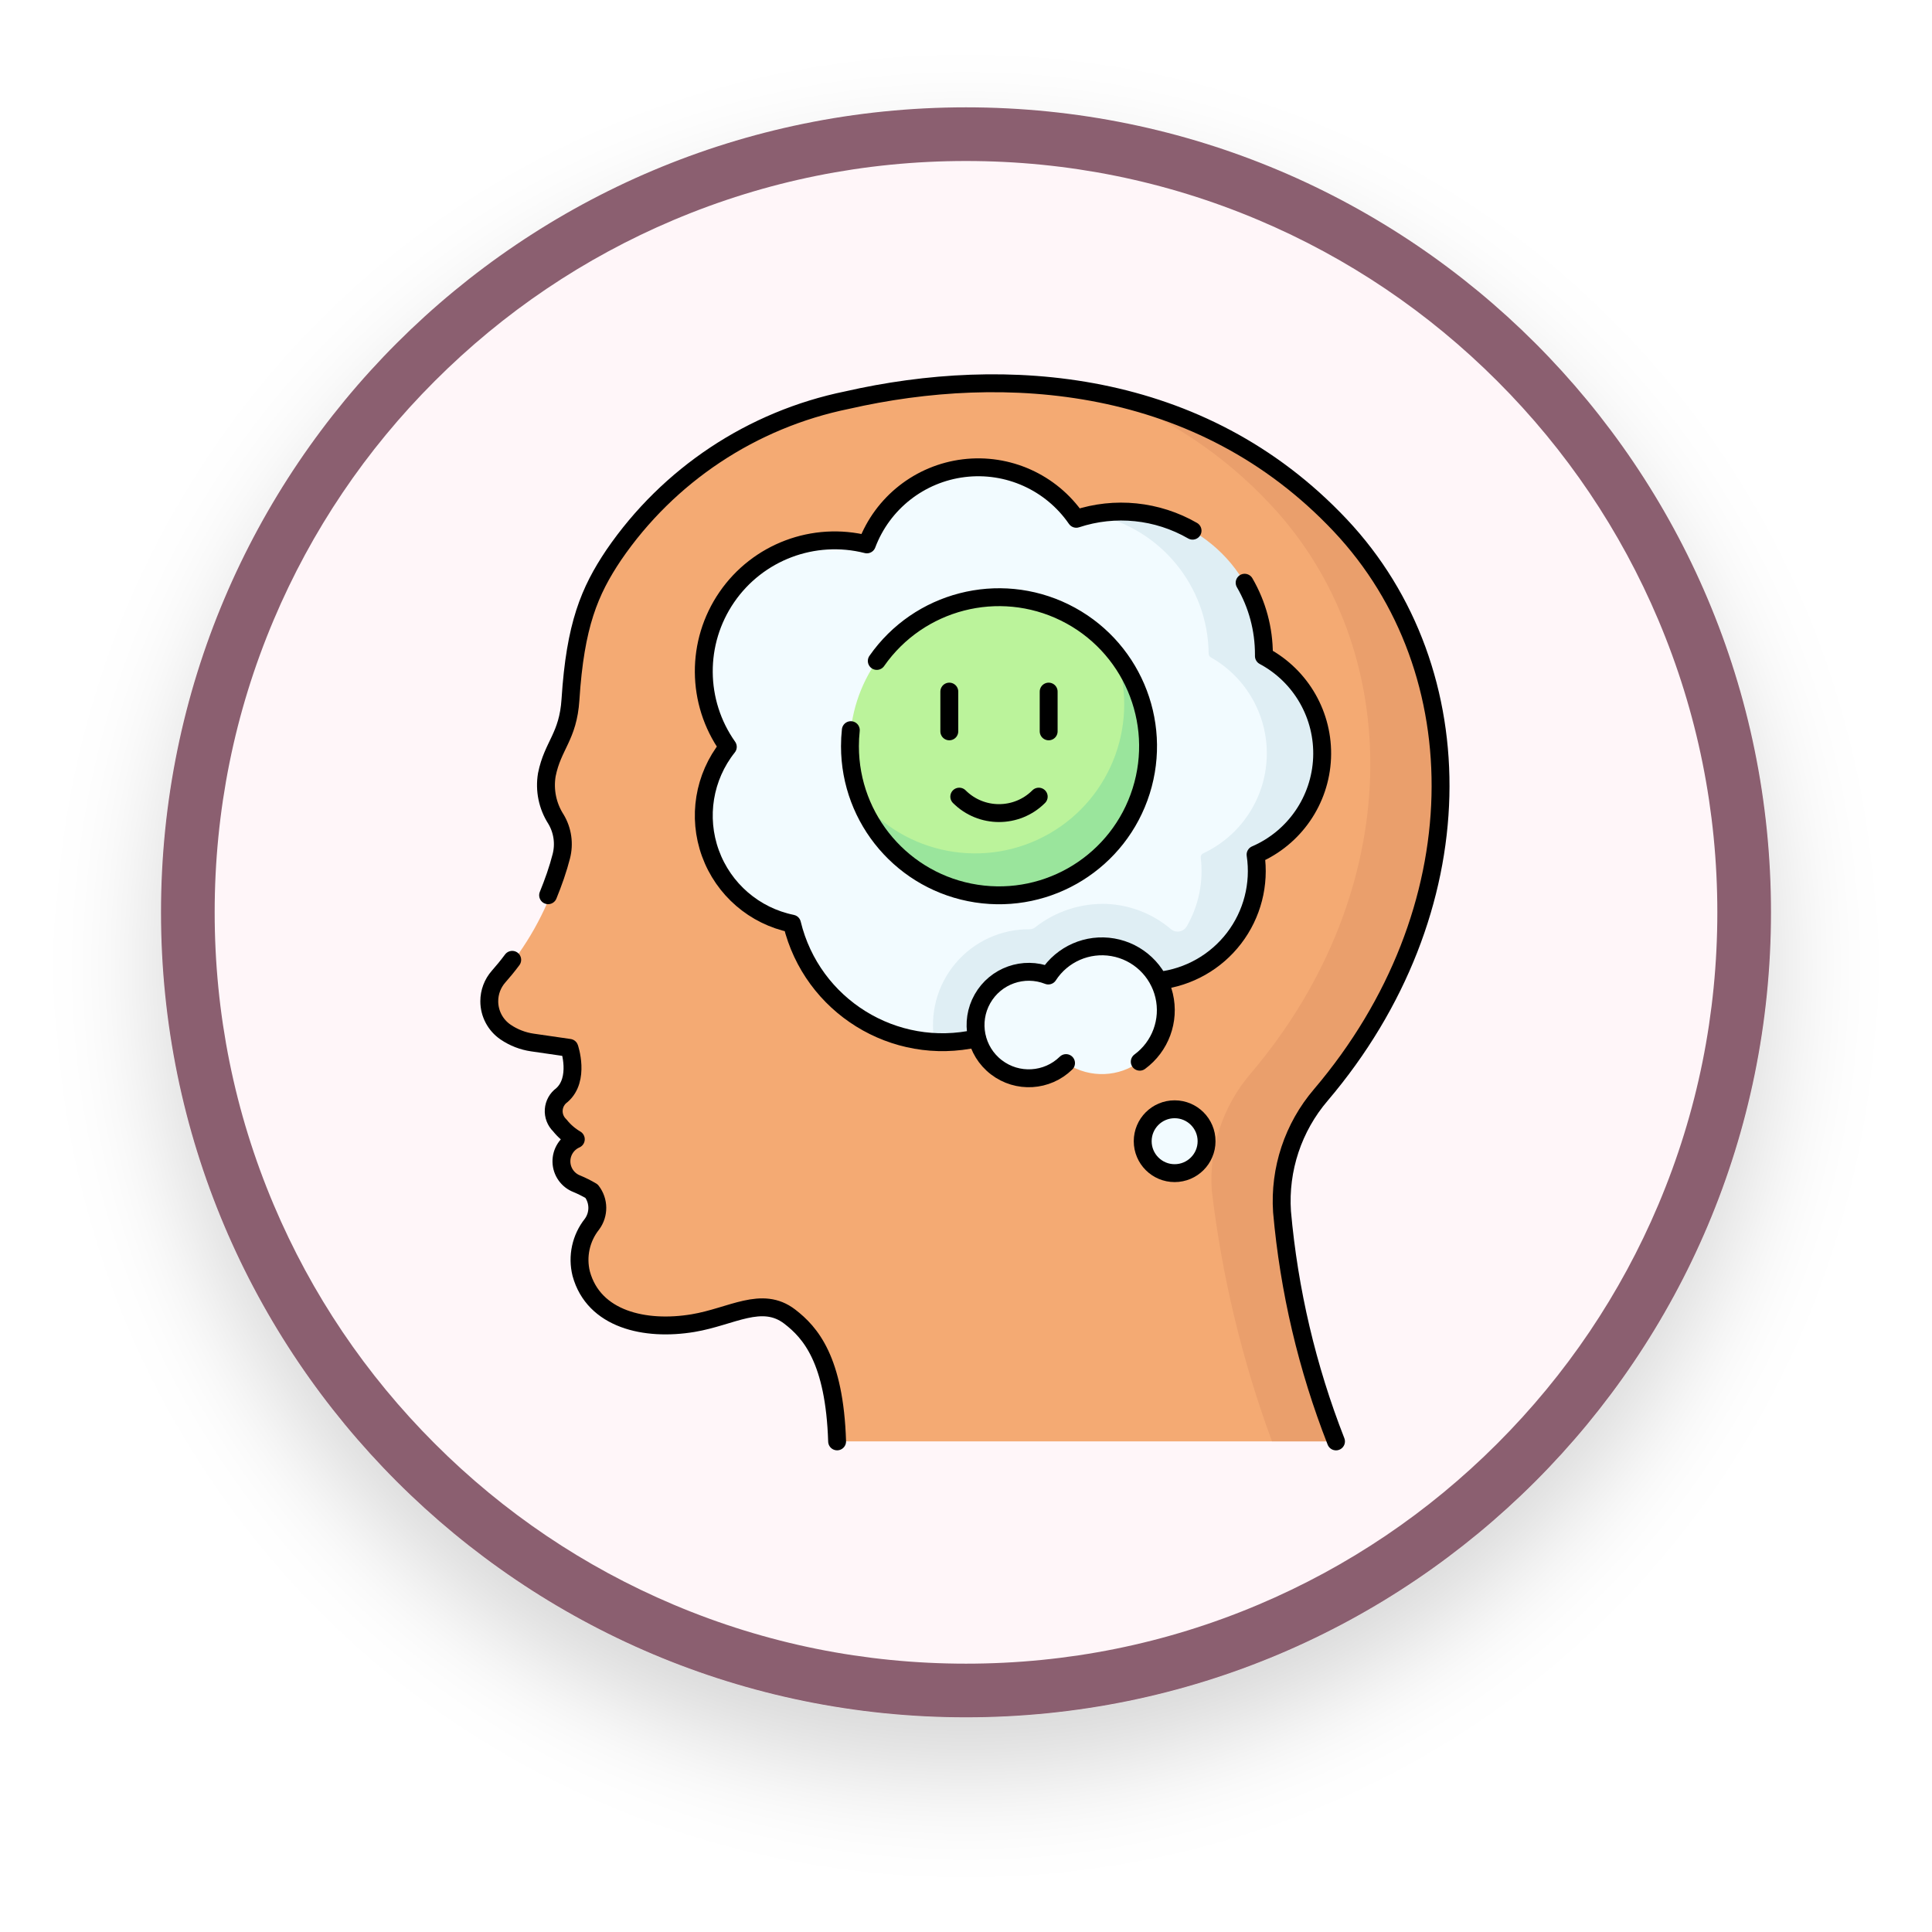
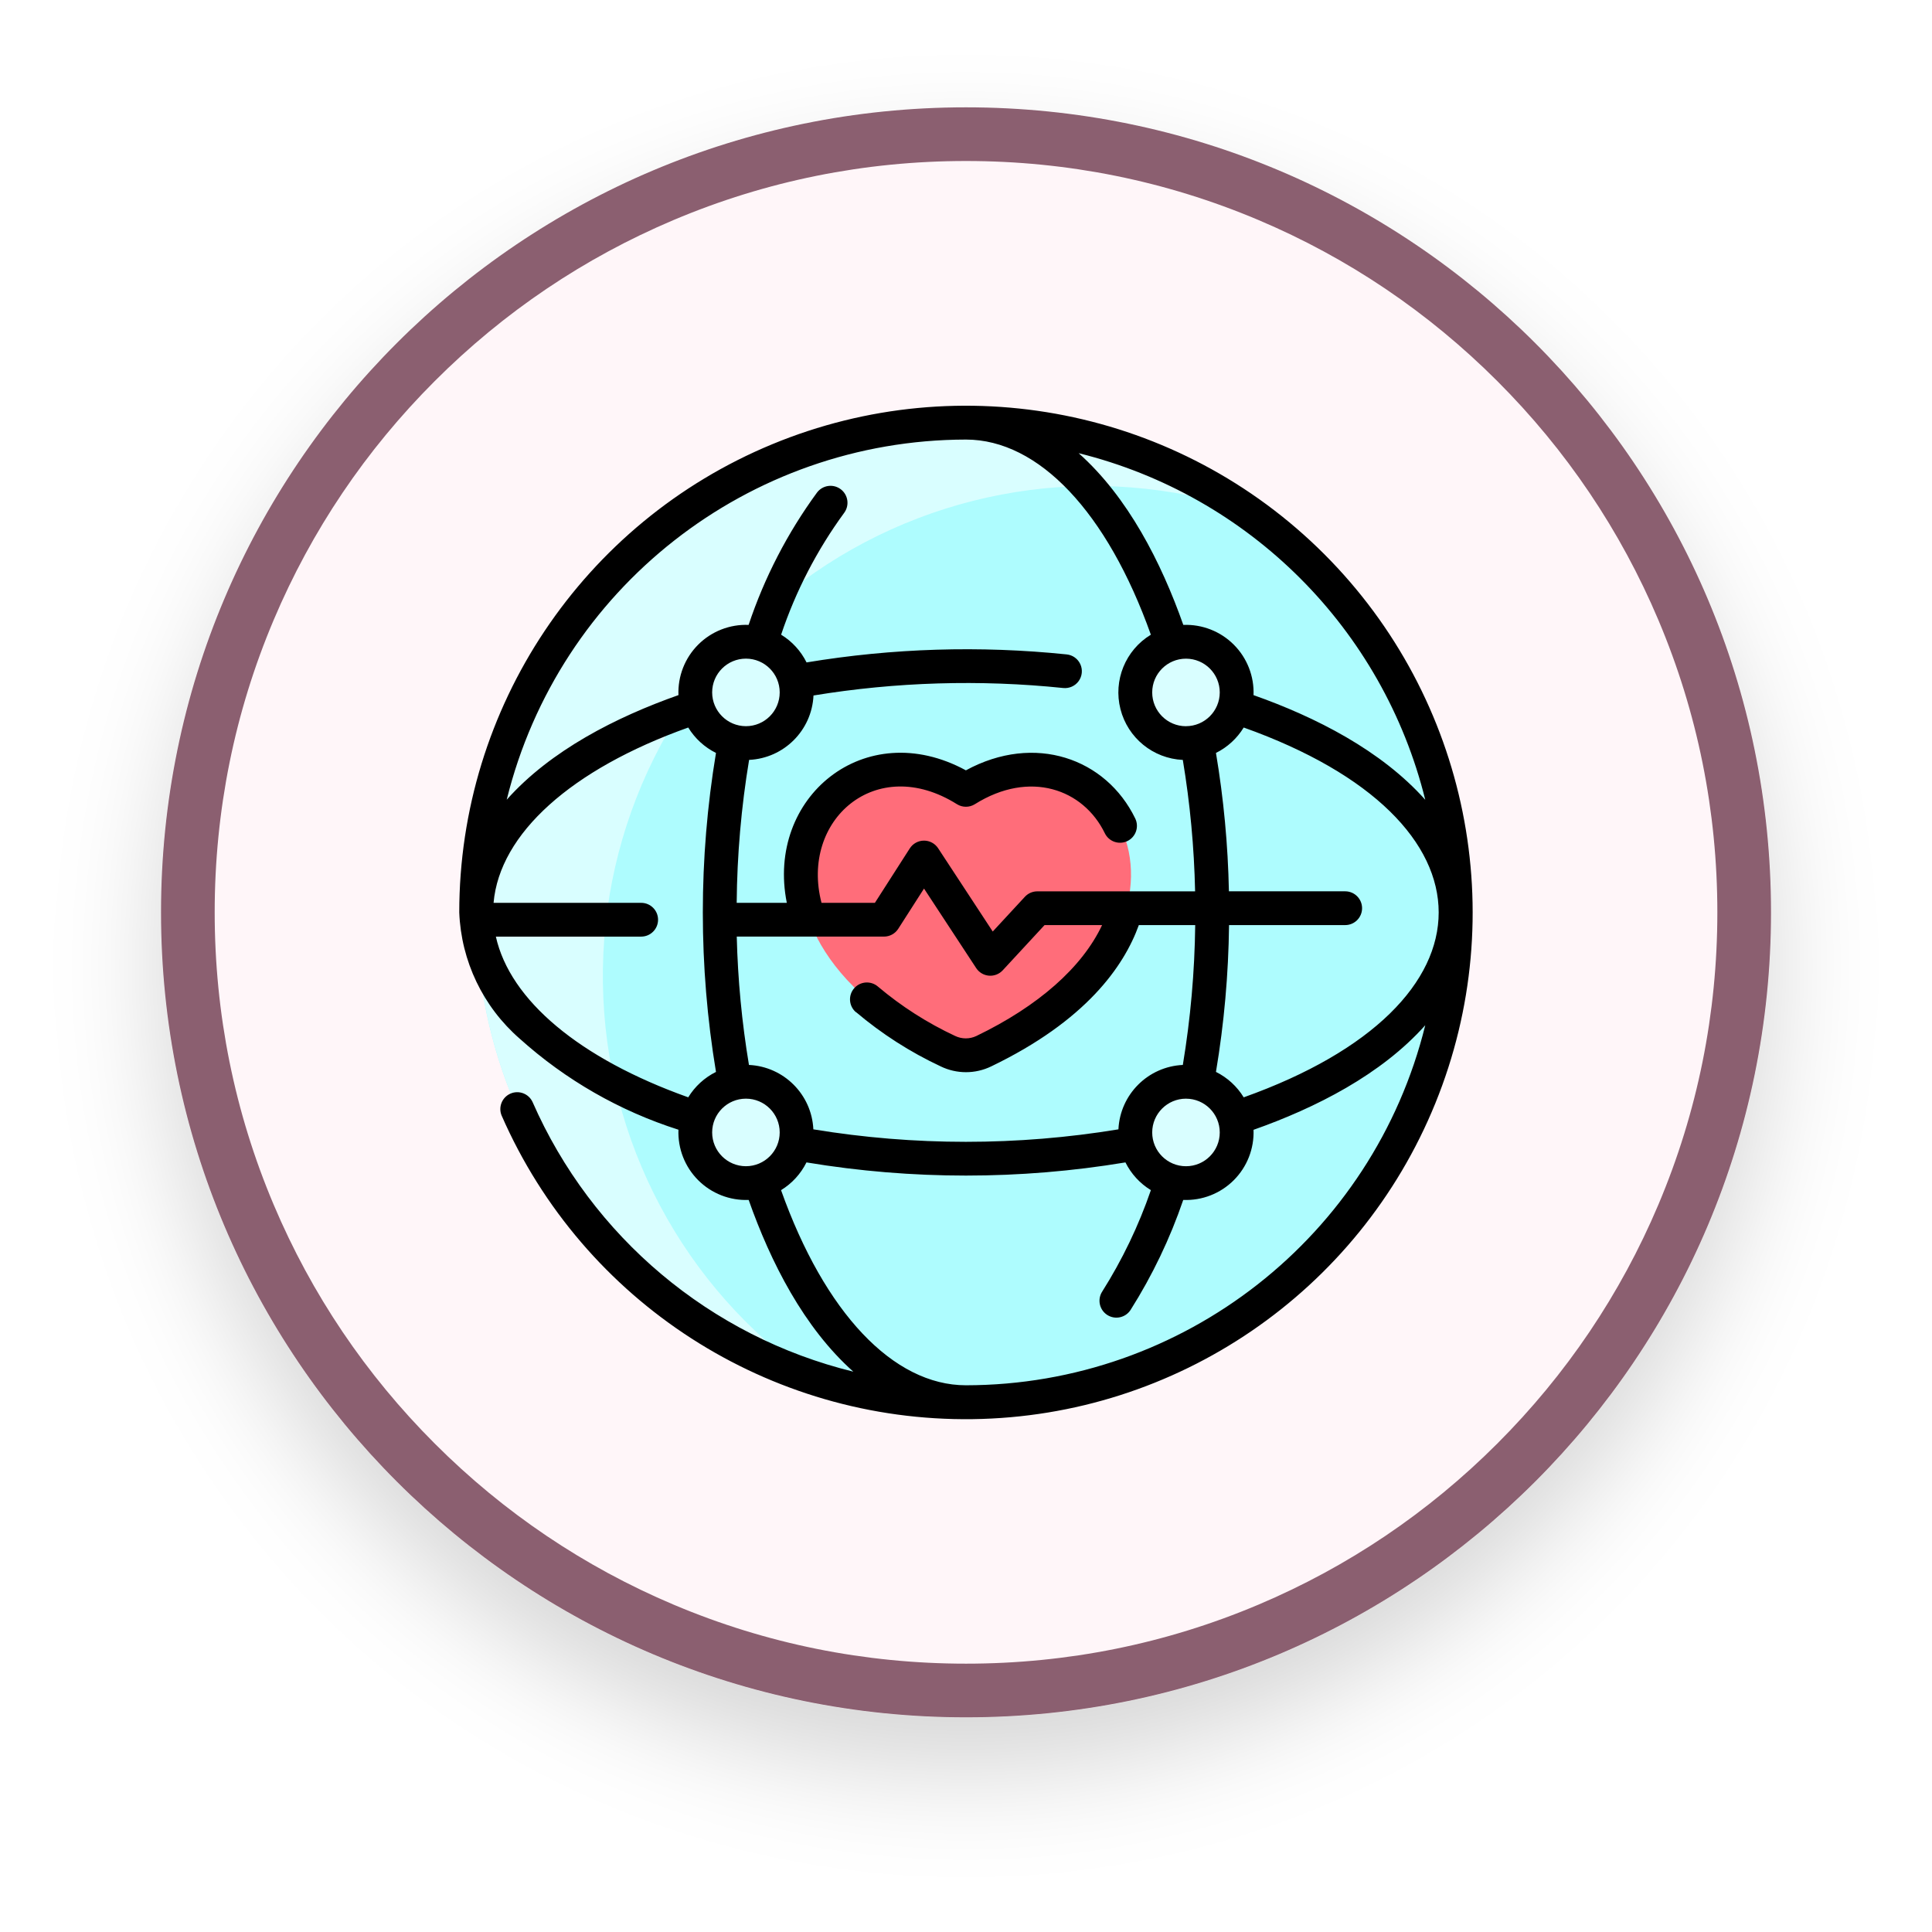
<svg xmlns="http://www.w3.org/2000/svg" width="108" height="108" viewBox="0 0 108 108">
  <defs>
    <filter id="Path_904820" x="0" y="0" width="108" height="108" filterUnits="userSpaceOnUse">
      <feOffset dy="3" input="SourceAlpha" />
      <feGaussianBlur stdDeviation="3" result="blur" />
      <feFlood flood-opacity="0.161" />
      <feComposite operator="in" in2="blur" />
      <feComposite in="SourceGraphic" />
    </filter>
  </defs>
-   <g id="Group_1203500" data-name="Group 1203500" transform="translate(-196.477 -471.124)">
-     <g id="Group_1202880" data-name="Group 1202880">
+   <g id="Group_1203921" data-name="Group 1203921" transform="translate(-220.238 -421)">
+     <g id="Group_1202880" data-name="Group 1202880" transform="translate(23.762 -50.124)">
      <g id="Group_1177315" data-name="Group 1177315" transform="translate(205.477 477.124)">
        <g id="Group_1173585" data-name="Group 1173585" transform="translate(0 0)">
          <g id="Group_1173428" data-name="Group 1173428">
            <g id="Group_1171958" data-name="Group 1171958">
              <g id="Group_1167341" data-name="Group 1167341">
                <g id="Group_1166792" data-name="Group 1166792">
                  <g transform="matrix(1, 0, 0, 1, -9, -6)" filter="url(#Path_904820)">
                    <g id="Path_904820-2" data-name="Path 904820" transform="translate(9 6)" fill="#fff6f9">
                      <path d="M 45 88.5 C 39.127 88.5 33.43 87.35 28.068 85.082 C 22.889 82.891 18.236 79.755 14.241 75.759 C 10.245 71.764 7.109 67.111 4.918 61.932 C 2.65 56.57 1.5 50.873 1.5 45 C 1.5 39.127 2.65 33.43 4.918 28.068 C 7.109 22.889 10.245 18.236 14.241 14.241 C 18.236 10.245 22.889 7.109 28.068 4.918 C 33.43 2.65 39.127 1.5 45 1.5 C 50.873 1.5 56.57 2.65 61.932 4.918 C 67.111 7.109 71.764 10.245 75.759 14.241 C 79.755 18.236 82.891 22.889 85.082 28.068 C 87.35 33.43 88.5 39.127 88.5 45 C 88.5 50.873 87.35 56.57 85.082 61.932 C 82.891 67.111 79.755 71.764 75.759 75.759 C 71.764 79.755 67.111 82.891 61.932 85.082 C 56.57 87.35 50.873 88.5 45 88.5 Z" stroke="none" />
                      <path d="M 45 3 C 39.329 3 33.829 4.11 28.653 6.299 C 23.652 8.415 19.16 11.443 15.302 15.302 C 11.443 19.16 8.415 23.652 6.299 28.653 C 4.11 33.829 3 39.329 3 45 C 3 50.671 4.11 56.171 6.299 61.347 C 8.415 66.348 11.443 70.84 15.302 74.698 C 19.16 78.557 23.652 81.585 28.653 83.701 C 33.829 85.89 39.329 87 45 87 C 50.671 87 56.171 85.89 61.347 83.701 C 66.348 81.585 70.84 78.557 74.698 74.698 C 78.557 70.84 81.585 66.348 83.701 61.347 C 85.89 56.171 87 50.671 87 45 C 87 39.329 85.89 33.829 83.701 28.653 C 81.585 23.652 78.557 19.16 74.698 15.302 C 70.84 11.443 66.348 8.415 61.347 6.299 C 56.171 4.11 50.671 3 45 3 M 45 -7.62939453125e-06 C 69.853 -7.62939453125e-06 90 20.147 90 45 C 90 69.853 69.853 90 45 90 C 20.147 90 -7.62939453125e-06 69.853 -7.62939453125e-06 45 C -7.62939453125e-06 20.147 20.147 -7.62939453125e-06 45 -7.62939453125e-06 Z" stroke="none" fill="#8b5e6f" />
                    </g>
                  </g>
                </g>
              </g>
            </g>
          </g>
        </g>
      </g>
-       <g id="positive-thinking_7096053" transform="translate(191.223 485.046)">
-         <g id="Group_1202876" data-name="Group 1202876" transform="translate(32.724 7.5)">
-           <g id="Group_1202873" data-name="Group 1202873" transform="translate(0 0)">
-             <g id="Group_1202871" data-name="Group 1202871">
-               <path id="Path_1042516" data-name="Path 1042516" d="M79.283,65.069a39.547,39.547,0,0,1-2.371-11.347,8.957,8.957,0,0,1,2.1-6.452C87.794,37,87.809,24.162,80.123,16c-3.575-3.8-6.582-6.389-10.964-7.477-.319-.079-.807-.324-1.127-.392A34.037,34.037,0,0,0,53.6,8.444,20.854,20.854,0,0,0,40.565,17.1c-1.358,2.022-2.153,3.914-2.42,8.08-.134,2.09-.991,2.553-1.322,4.207a3.517,3.517,0,0,0,.513,2.488,2.717,2.717,0,0,1,.294,2.078c-.087.336-.194.7-.327,1.084a16.248,16.248,0,0,1-3.177,5.631,2.079,2.079,0,0,0-.52,1.378h0a2.086,2.086,0,0,0,.914,1.726h0a3.574,3.574,0,0,0,1.492.58l2,.291a.118.118,0,0,1,.1.084,2.6,2.6,0,0,1-.443,2.572,1.1,1.1,0,0,0-.12,1.683,3.131,3.131,0,0,0,.741.681.119.119,0,0,1,0,.2,1.337,1.337,0,0,0,.223,2.393,6.64,6.64,0,0,1,.822.412,1.529,1.529,0,0,1,.02,1.846,3.206,3.206,0,0,0-.6,2.765c.7,2.567,3.576,3.211,6.251,2.765,2.164-.361,3.847-1.563,5.409-.361,1.108.853,2.411,2.3,2.626,6.518a.477.477,0,0,0,.475.453H77.242l1.593-.948A.475.475,0,0,0,79.283,65.069Z" transform="translate(-33.606 -7.501)" fill="#f4aa73" />
-             </g>
-             <g id="Group_1202872" data-name="Group 1202872" transform="translate(34.425 0.634)">
-               <path id="Path_1042517" data-name="Path 1042517" d="M335.51,70.707a.475.475,0,0,1-.448.638h-3.01a61.35,61.35,0,0,1-3.367-14.027,9.111,9.111,0,0,1,2.169-6.531c8.712-10.254,8.754-23.7,1.088-31.841a24.417,24.417,0,0,0-9.1-6.122,24.732,24.732,0,0,1,13.147,7.312c7.666,8.139,7.625,21.587-1.088,31.841a9.11,9.11,0,0,0-2.169,6.531A45.773,45.773,0,0,0,335.51,70.707Z" transform="translate(-322.841 -12.825)" fill="#ea9f6c" />
-             </g>
-           </g>
-           <path id="Path_1042518" data-name="Path 1042518" d="M167.448,62.742c0-2.3-1.445-3.852-3.314-4.912a.238.238,0,0,1-.122-.207c-.012-4.322-2.9-7.841-7.294-7.825a13.5,13.5,0,0,1-1.572-.174,7.983,7.983,0,0,0-.8.2.239.239,0,0,1-.264-.088,6.654,6.654,0,0,0-11.531,1.379.24.24,0,0,1-.275.144A7.319,7.319,0,0,0,134.6,62.487a.239.239,0,0,1-.008.279,6.165,6.165,0,0,0,3.551,9.715.238.238,0,0,1,.179.173,8.653,8.653,0,0,0,7.931,6.471s.346-.267.5-.267a8.328,8.328,0,0,0,7.624-4.382,6.322,6.322,0,0,0,9.426-5.151,6.214,6.214,0,0,0-.045-.747.239.239,0,0,1,.137-.247A6.166,6.166,0,0,0,167.448,62.742Z" transform="translate(-121.483 -42.299)" fill="#f2fbff" />
-           <g id="Group_1202875" data-name="Group 1202875" transform="translate(20.043 11.962)">
-             <g id="Group_1202874" data-name="Group 1202874">
-               <path id="Path_1042519" data-name="Path 1042519" d="M218.047,116.332c0,4.6-3.114,7.943-7.715,7.943a8.23,8.23,0,0,1-7.811-5.038,7.876,7.876,0,0,1-.521-2.9,8.331,8.331,0,0,1,14.81-5.238s.177.345.285.5C218.049,112.947,218.047,114.549,218.047,116.332Z" transform="translate(-202 -108)" fill="#bbf39b" />
-               <path id="Path_1042520" data-name="Path 1042520" d="M222.519,139.227a8.333,8.333,0,0,1-16.142,2.9,8.333,8.333,0,0,0,14.289-8.143A8.291,8.291,0,0,1,222.519,139.227Z" transform="translate(-205.856 -130.896)" fill="#9ae59c" />
-             </g>
-           </g>
-           <circle id="Ellipse_12567" data-name="Ellipse 12567" cx="1.785" cy="1.785" r="1.785" transform="translate(36.408 40.587)" fill="#f2fbff" />
-           <path id="Path_1042521" data-name="Path 1042521" d="M262.756,81.3a6.164,6.164,0,0,1-3.558,5.588.238.238,0,0,0-.137.248,6.165,6.165,0,0,1-9.855,5.654,8.646,8.646,0,0,1-7.675,4.661c-.149,0-.3,0-.444-.012a5.351,5.351,0,0,1,5.314-6.3.488.488,0,0,0,.313-.108,6.112,6.112,0,0,1,3.984-1.309,5.933,5.933,0,0,1,3.592,1.4.59.59,0,0,0,.9-.148,6.178,6.178,0,0,0,.78-3.832.238.238,0,0,1,.137-.248,6.168,6.168,0,0,0,.427-10.956.239.239,0,0,1-.121-.207,8.025,8.025,0,0,0-6.428-7.786,7.9,7.9,0,0,1,1.539-.15,8.008,8.008,0,0,1,7.984,7.936.239.239,0,0,0,.121.207A6.164,6.164,0,0,1,262.756,81.3Z" transform="translate(-216.318 -60.614)" fill="#dfeef4" />
-           <path id="Path_1042522" data-name="Path 1042522" d="M268.216,272a3.566,3.566,0,0,0-3.1,1.55.118.118,0,0,1-.138.044,2.976,2.976,0,1,0,1.01,4.991.118.118,0,0,1,.145-.013A3.571,3.571,0,1,0,268.216,272Z" transform="translate(-233.935 -240.518)" fill="#f2fbff" />
+       <g id="internet_7452852" transform="translate(222.149 493.781)">
+         <path id="Path_1044341" data-name="Path 1044341" d="M62.756,35.452A27.38,27.38,0,1,1,35.376,8.071,27.38,27.38,0,0,1,62.756,35.452Z" transform="translate(-7.051 -7.104)" fill="#aefcfe" />
+         <path id="Path_1044342" data-name="Path 1044342" d="M15.08,39.4A27.346,27.346,0,0,0,26.815,61.468a27.385,27.385,0,1,1,24.207-48.49A27.4,27.4,0,0,0,15.08,39.4Z" transform="translate(-7.051 -7.104)" fill="#d9feff" />
+         <path id="Path_1044343" data-name="Path 1044343" d="M171.031,173.559c-7.922-4.974-15.569,7.594-1,14.6a2.312,2.312,0,0,0,2,0C186.6,181.147,178.948,168.589,171.031,173.559Z" transform="translate(-142.706 -152.06)" fill="#ff6d7a" />
+         <g id="Group_1203667" data-name="Group 1203667" transform="translate(13.191 13.214)">
+           <path id="Path_1044344" data-name="Path 1044344" d="M325.751,322.324a2.832,2.832,0,1,1-2.72-2.043A2.834,2.834,0,0,1,325.751,322.324Z" transform="translate(-295.598 -295.681)" fill="#d9feff" />
+           <path id="Path_1044345" data-name="Path 1044345" d="M117.455,323.1a2.832,2.832,0,1,1-3.439-2.766A2.833,2.833,0,0,1,117.455,323.1Z" transform="translate(-111.788 -295.669)" fill="#d9feff" />
+           <path id="Path_1044346" data-name="Path 1044346" d="M325.875,114.677a2.832,2.832,0,1,1-3.622-2.72A2.832,2.832,0,0,1,325.875,114.677Z" transform="translate(-295.61 -111.842)" fill="#d9feff" />
+           <path id="Path_1044347" data-name="Path 1044347" d="M117.372,114.087a2.832,2.832,0,1,1-2.766-2.226A2.834,2.834,0,0,1,117.372,114.087Z" transform="translate(-111.771 -111.859)" fill="#d9feff" />
        </g>
-         <g id="Group_1202879" data-name="Group 1202879" transform="translate(32.605 7.5)">
-           <path id="Path_1042523" data-name="Path 1042523" d="M33.887,278.316c-.263.353-.519.663-.762.937a2.079,2.079,0,0,0-.52,1.378h0a2.086,2.086,0,0,0,.914,1.726h0a3.574,3.574,0,0,0,1.492.58l2.072.3s.6,1.751-.421,2.645a1.1,1.1,0,0,0-.12,1.683,3.253,3.253,0,0,0,.9.781,1.347,1.347,0,0,0,.06,2.49,6.636,6.636,0,0,1,.822.412,1.529,1.529,0,0,1,.02,1.846,3.206,3.206,0,0,0-.6,2.765c.7,2.567,3.576,3.211,6.251,2.765,2.164-.361,3.847-1.563,5.409-.361,1.147.883,2.5,2.406,2.645,6.972" transform="translate(-32.605 -246.083)" fill="none" stroke="#000" stroke-linecap="round" stroke-linejoin="round" stroke-miterlimit="10" stroke-width="1" />
-           <path id="Path_1042524" data-name="Path 1042524" d="M103.317,66.654A46.414,46.414,0,0,1,100.3,53.817a9.111,9.111,0,0,1,2.169-6.53c8.713-10.253,8.754-23.7,1.088-31.84-7.813-8.294-18.752-9.015-27.578-7A20.854,20.854,0,0,0,62.944,17.1c-1.358,2.022-2.153,3.914-2.42,8.08-.134,2.09-.991,2.553-1.322,4.207a3.518,3.518,0,0,0,.513,2.487,2.719,2.719,0,0,1,.294,2.08c-.087.335-.194.7-.326,1.083s-.269.742-.409,1.085" transform="translate(-55.985 -7.5)" fill="none" stroke="#000" stroke-linecap="round" stroke-linejoin="round" stroke-miterlimit="10" stroke-width="1" />
-           <g id="Group_1202878" data-name="Group 1202878" transform="translate(20.162 11.962)">
-             <path id="Path_1042525" data-name="Path 1042525" d="M203.5,111.563a8.332,8.332,0,1,1-1.5,4.769,8.431,8.431,0,0,1,.048-.9" transform="translate(-202 -108)" fill="none" stroke="#000" stroke-linecap="round" stroke-linejoin="round" stroke-miterlimit="10" stroke-width="1" />
-             <g id="Group_1202877" data-name="Group 1202877" transform="translate(5.554 5.277)">
-               <line id="Line_1111" data-name="Line 1111" y2="2.222" fill="none" stroke="#000" stroke-linecap="round" stroke-linejoin="round" stroke-miterlimit="10" stroke-width="1" />
-               <line id="Line_1112" data-name="Line 1112" y2="2.222" transform="translate(5.554)" fill="none" stroke="#000" stroke-linecap="round" stroke-linejoin="round" stroke-miterlimit="10" stroke-width="1" />
-             </g>
-             <path id="Path_1042526" data-name="Path 1042526" d="M257.784,201.669a3.141,3.141,0,0,1-4.441,0" transform="translate(-247.232 -190.52)" fill="none" stroke="#000" stroke-linecap="round" stroke-linejoin="round" stroke-miterlimit="10" stroke-width="1" />
-           </g>
-           <path id="Path_1042527" data-name="Path 1042527" d="M160.678,50.542a7.992,7.992,0,0,0-6.5-.664,6.654,6.654,0,0,0-11.706,1.43,7.319,7.319,0,0,0-7.774,11.32,6.165,6.165,0,0,0,3.589,9.882,8.659,8.659,0,0,0,10.331,6.411M158.8,75.7a6.17,6.17,0,0,0,5.4-7.049,6.167,6.167,0,0,0,.466-11.1c0-.03,0-.06,0-.091a7.949,7.949,0,0,0-1.077-4.008" transform="translate(-121.364 -42.299)" fill="none" stroke="#000" stroke-linecap="round" stroke-linejoin="round" stroke-miterlimit="10" stroke-width="1" />
-           <circle id="Ellipse_12568" data-name="Ellipse 12568" cx="1.785" cy="1.785" r="1.785" transform="translate(36.527 40.587)" fill="none" stroke="#000" stroke-linecap="round" stroke-linejoin="round" stroke-miterlimit="10" stroke-width="1" />
-           <path id="Path_1042528" data-name="Path 1042528" d="M270.178,278.447a3.571,3.571,0,1,0-5.112-4.818,2.976,2.976,0,1,0,.991,4.895" transform="translate(-233.816 -240.519)" fill="none" stroke="#000" stroke-linecap="round" stroke-linejoin="round" stroke-miterlimit="10" stroke-width="1" />
+         <g id="Group_1203668" data-name="Group 1203668" transform="translate(0 0.017)">
+           <path id="Path_1044348" data-name="Path 1044348" d="M48.353,8.319A28.325,28.325,0,0,0,0,28.348a9.865,9.865,0,0,0,3.383,7.061,24.291,24.291,0,0,0,8.87,5.086,3.778,3.778,0,0,0,3.925,3.925c1.231,3.488,3.091,7.144,5.85,9.6A26.459,26.459,0,0,1,4.1,38.952a.944.944,0,0,0-1.729.758A28.328,28.328,0,1,0,48.353,8.319Zm-26.176,25.6a21.3,21.3,0,0,0,4.736,3.036,3.238,3.238,0,0,0,2.823,0c5.286-2.544,7.419-5.586,8.253-7.9h3.151a51.458,51.458,0,0,1-.692,7.819,3.781,3.781,0,0,0-3.6,3.6,52.457,52.457,0,0,1-17.054,0,3.781,3.781,0,0,0-3.6-3.6,51.238,51.238,0,0,1-.682-7.175h8.232a.944.944,0,0,0,.795-.435l1.441-2.25,2.917,4.447a.945.945,0,0,0,1.483.123l2.339-2.529h3.216c-1.109,2.357-3.553,4.525-7.027,6.2a1.377,1.377,0,0,1-1.185,0,19.425,19.425,0,0,1-4.317-2.76.944.944,0,0,0-1.238,1.426Zm18.447,4.841a1.888,1.888,0,1,1-1.888,1.888A1.891,1.891,0,0,1,40.624,38.759Zm0-20.821a1.888,1.888,0,1,1,1.888-1.888A1.891,1.891,0,0,1,40.624,17.937ZM42.3,37.263a53.338,53.338,0,0,0,.731-8.207h6.493a.944.944,0,0,0,0-1.888h-6.5a53.175,53.175,0,0,0-.724-7.735,3.8,3.8,0,0,0,1.551-1.421c14.529,5.18,14.536,15.491,0,20.673A3.8,3.8,0,0,0,42.3,37.263ZM54,22.052c-2.462-2.761-6.121-4.622-9.6-5.851a3.778,3.778,0,0,0-3.925-3.925c-1.231-3.488-3.092-7.145-5.851-9.6A26.529,26.529,0,0,1,54,22.052ZM28.324,1.915c4.067,0,7.9,4.062,10.337,10.908a3.776,3.776,0,0,0,1.786,7,51.306,51.306,0,0,1,.687,7.347H32.315a.945.945,0,0,0-.693.3l-1.8,1.946-3.053-4.655a.944.944,0,0,0-1.585.009l-1.949,3.041H20.25c-1.2-4.608,3.033-8.362,7.572-5.513a.944.944,0,0,0,1,0c3.069-1.926,6.066-.846,7.265,1.623a.944.944,0,0,0,1.7-.825c-1.63-3.358-5.615-4.785-9.466-2.691-5.657-3.073-11.192,1.518-10.011,7.406H15.508a51.5,51.5,0,0,1,.694-7.99,3.781,3.781,0,0,0,3.6-3.6,52.661,52.661,0,0,1,13.958-.418.944.944,0,1,0,.194-1.878,54.556,54.556,0,0,0-14.54.448,3.8,3.8,0,0,0-1.422-1.551,25.028,25.028,0,0,1,3.517-6.8A.944.944,0,0,0,20,4.875a26.987,26.987,0,0,0-3.825,7.4A3.778,3.778,0,0,0,12.253,16.2c-3.479,1.227-7.141,3.086-9.6,5.847A26.477,26.477,0,0,1,28.324,1.915ZM14.137,16.049a1.888,1.888,0,1,1,1.888,1.888,1.891,1.891,0,0,1-1.888-1.888ZM12.8,38.684C6.718,36.516,2.838,33.253,2.046,29.7h8.123a.944.944,0,1,0,0-1.888H1.918c.338-3.864,4.335-7.466,10.882-9.8a3.8,3.8,0,0,0,1.551,1.421,54.4,54.4,0,0,0,0,17.831A3.8,3.8,0,0,0,12.8,38.684Zm3.225,3.851a1.888,1.888,0,1,1,1.888-1.888A1.891,1.891,0,0,1,16.026,42.535Zm12.3,12.246c-4.067,0-7.9-4.062-10.337-10.908a3.8,3.8,0,0,0,1.421-1.551,54.341,54.341,0,0,0,17.831,0,3.8,3.8,0,0,0,1.422,1.551,27.117,27.117,0,0,1-2.72,5.668.944.944,0,0,0,1.584,1.029,29.105,29.105,0,0,0,2.945-6.15A3.778,3.778,0,0,0,44.4,40.5c3.478-1.227,7.139-3.085,9.6-5.846A26.475,26.475,0,0,1,28.325,54.781Z" transform="translate(0 -0.017)" />
        </g>
      </g>
    </g>
  </g>
</svg>
